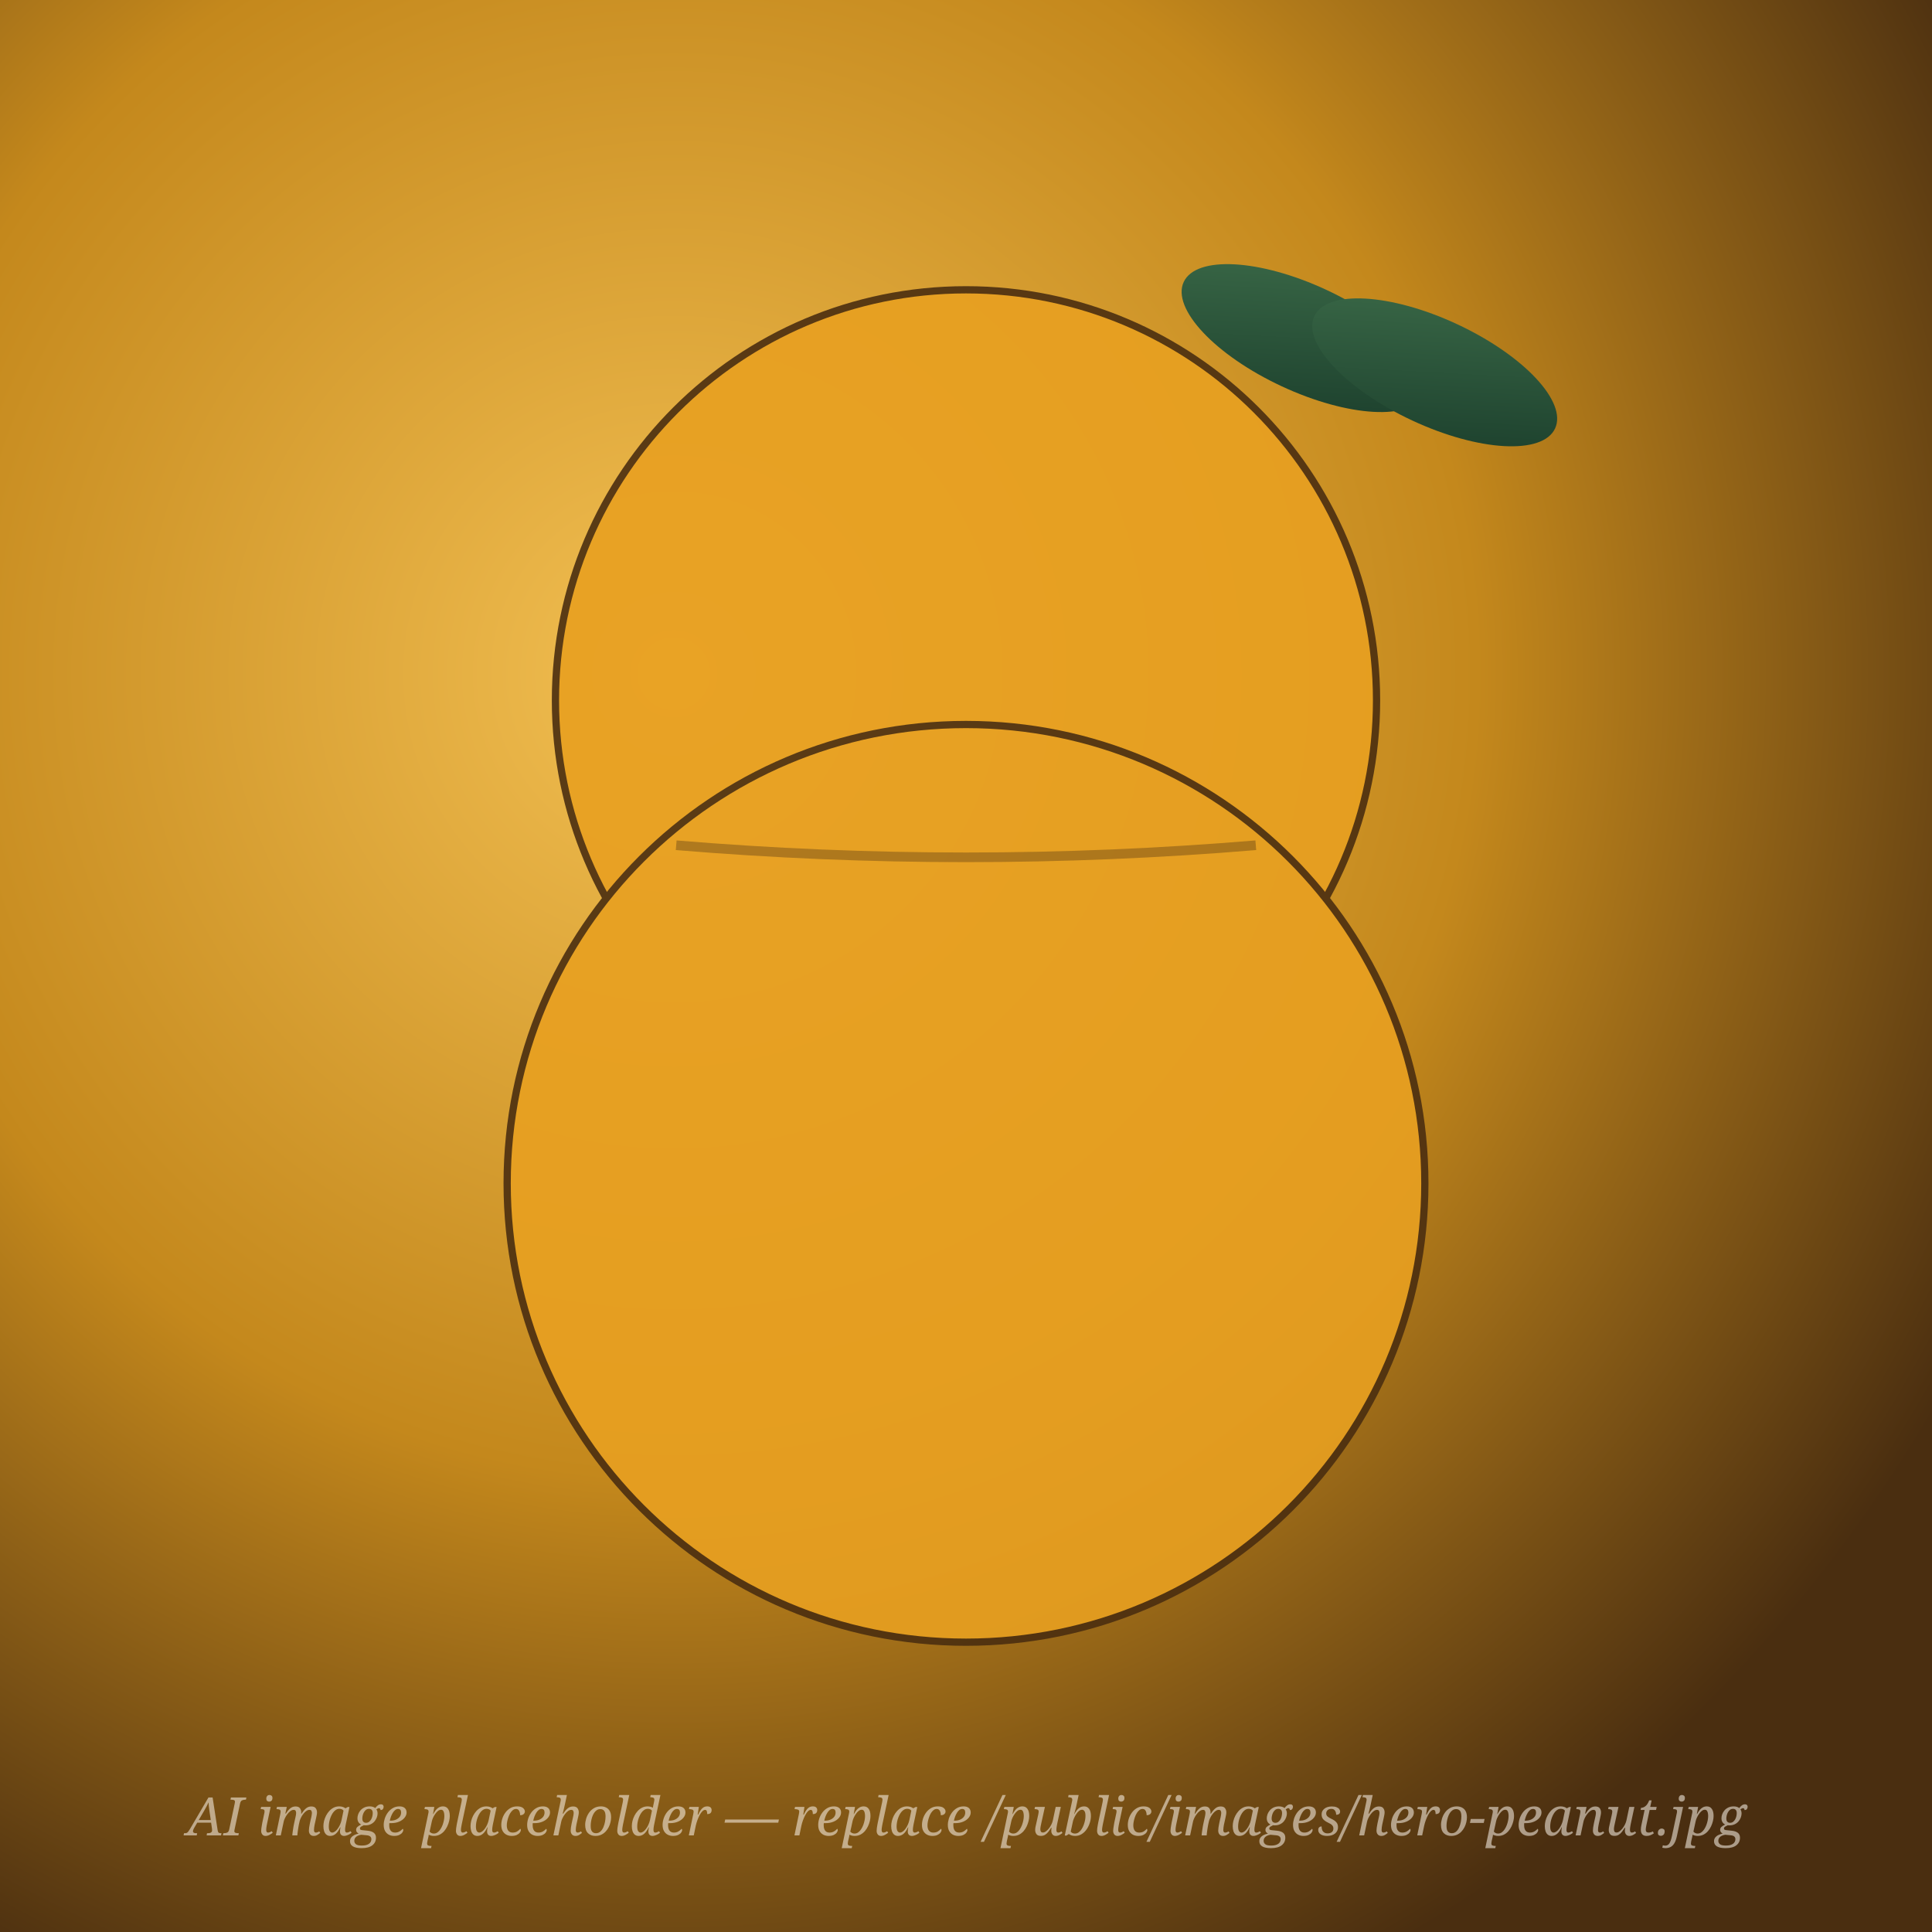
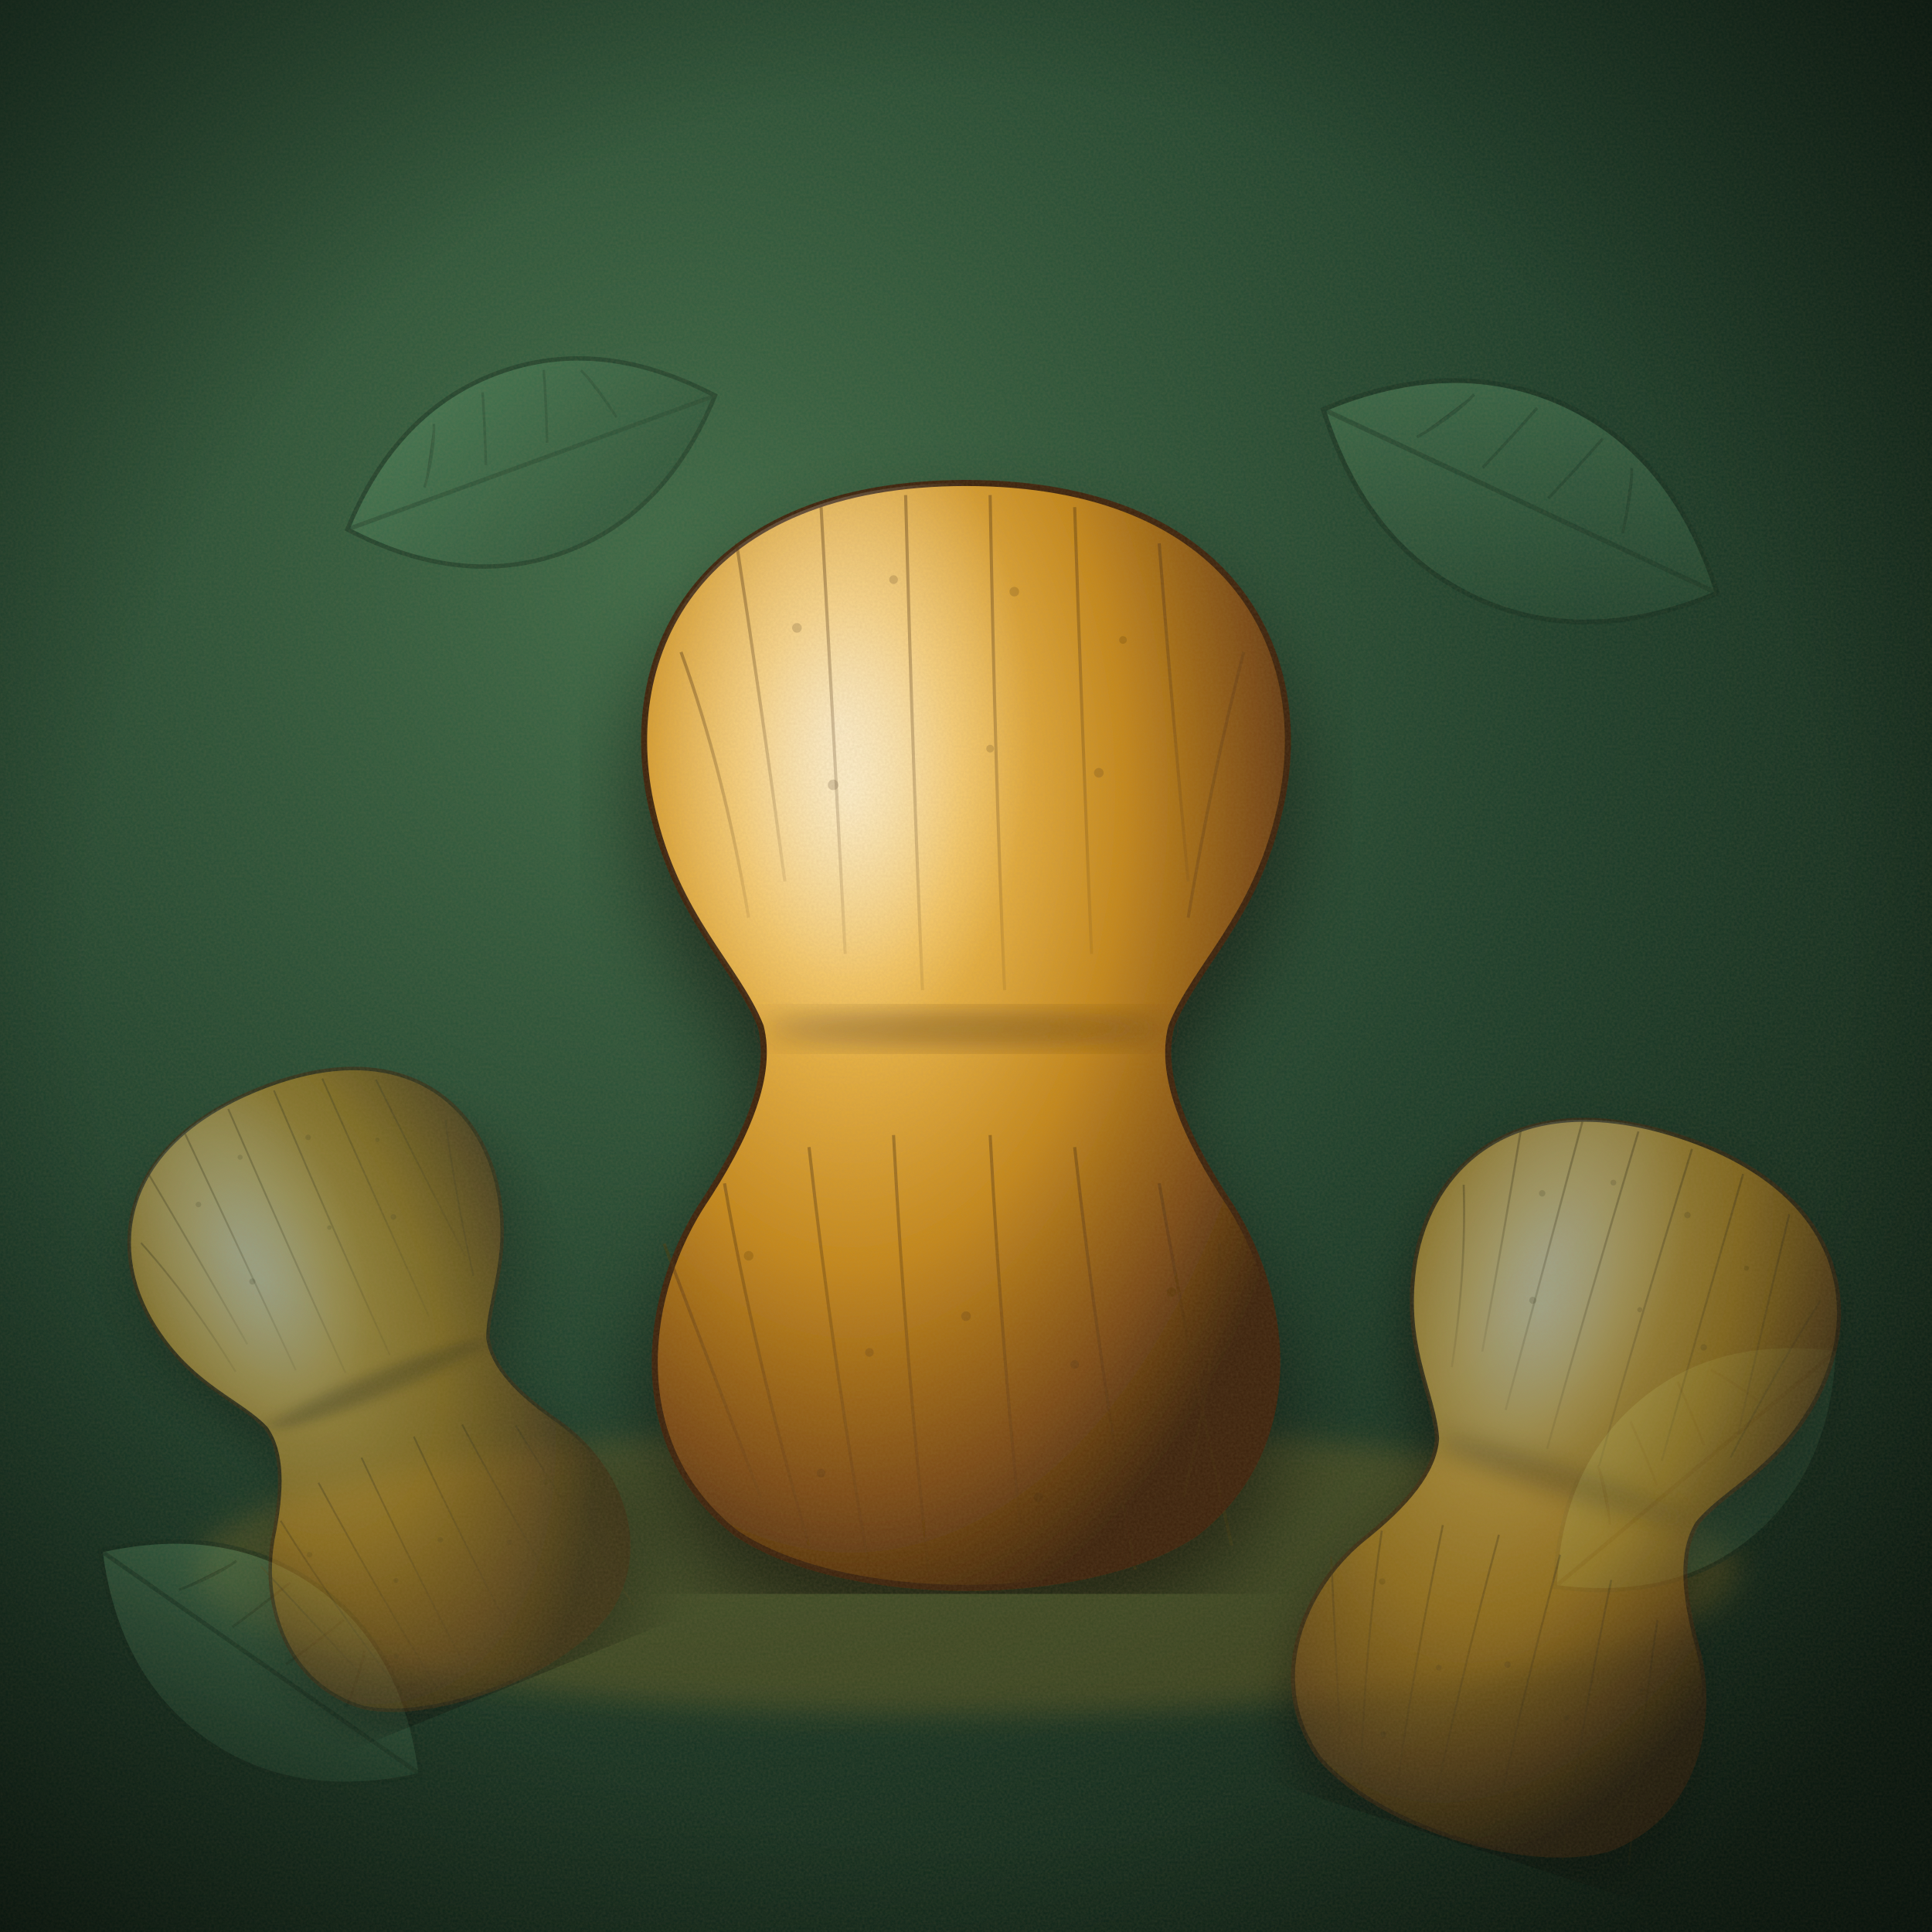
<svg xmlns="http://www.w3.org/2000/svg" viewBox="0 0 800 800" preserveAspectRatio="xMidYMid slice">
  <defs>
-     <radialGradient id="g" cx="35%" cy="35%" r="75%">
-       <stop offset="0%" stop-color="#f2bf52" />
+     <radialGradient id="bgGrad" cx="35%" cy="30%" r="85%">
+       <stop offset="0%" stop-color="#3b6a48" />
+       <stop offset="55%" stop-color="#1a3d2b" />
+       <stop offset="100%" stop-color="#0a1e14" />
+     </radialGradient>
+     <radialGradient id="shell" cx="32%" cy="28%" r="78%">
+       <stop offset="0%" stop-color="#fde2a0" />
+       <stop offset="22%" stop-color="#f2bf52" />
      <stop offset="55%" stop-color="#c4881c" />
-       <stop offset="100%" stop-color="#4a2e10" />
+       <stop offset="82%" stop-color="#7a4a14" />
+       <stop offset="100%" stop-color="#3a230d" />
    </radialGradient>
-     <linearGradient id="leaf" x1="0" y1="0" x2="1" y2="1">
-       <stop offset="0%" stop-color="#3b6a48" />
+     <radialGradient id="shellHi" cx="30%" cy="22%" r="55%">
+       <stop offset="0%" stop-color="#ffffff" stop-opacity="0.55" />
+       <stop offset="55%" stop-color="#ffffff" stop-opacity="0" />
+     </radialGradient>
+     <linearGradient id="ridge" x1="0" y1="0" x2="1" y2="1">
+       <stop offset="0%" stop-color="#4a2e10" stop-opacity="0.55" />
+       <stop offset="100%" stop-color="#4a2e10" stop-opacity="0.15" />
+     </linearGradient>
+     <linearGradient id="leafGrad" x1="0" y1="0" x2="1" y2="1">
+       <stop offset="0%" stop-color="#5e9e6f" />
      <stop offset="100%" stop-color="#1a3d2b" />
    </linearGradient>
+     <filter id="grain" x="0" y="0" width="100%" height="100%">
+       <feTurbulence type="fractalNoise" baseFrequency="0.95" numOctaves="2" seed="3" />
+       <feColorMatrix values="0 0 0 0 0.4  0 0 0 0 0.25  0 0 0 0 0.1  0 0 0 0.32 0" />
+       <feComposite in2="SourceGraphic" operator="in" />
+     </filter>
+     <filter id="softShadow" x="-30%" y="-30%" width="160%" height="160%">
+       <feGaussianBlur in="SourceAlpha" stdDeviation="18" />
+       <feOffset dx="0" dy="22" result="offsetblur" />
+       <feComponentTransfer>
+         <feFuncA type="linear" slope="0.55" />
+       </feComponentTransfer>
+       <feMerge>
+         <feMergeNode />
+         <feMergeNode in="SourceGraphic" />
+       </feMerge>
+     </filter>
+     <filter id="innerShade">
+       <feGaussianBlur stdDeviation="6" />
+     </filter>
+     <symbol id="peanut" viewBox="-160 -240 320 480">
+       <g filter="url(#softShadow)">
+         <path d="           M 0 -220           C 110 -220, 145 -150, 130 -85           C 120 -40, 95 -20, 85 5           C 80 25, 90 50, 110 80           C 135 120, 140 180, 95 215           C 50 245, -50 245, -95 215           C -140 180, -135 120, -110 80           C -90 50, -80 25, -85 5           C -95 -20, -120 -40, -130 -85           C -145 -150, -110 -220, 0 -220 Z" fill="url(#shell)" stroke="#3a230d" stroke-width="2.5" />
+         <path d="           M 0 -220           C 110 -220, 145 -150, 130 -85           C 120 -40, 95 -20, 85 5           C 80 25, 90 50, 110 80           C 135 120, 140 180, 95 215           C 50 245, -50 245, -95 215           C -140 180, -135 120, -110 80           C -90 50, -80 25, -85 5           C -95 -20, -120 -40, -130 -85           C -145 -150, -110 -220, 0 -220 Z" fill="url(#shellHi)" />
+         <path d="M -85 5 C -55 -5, 55 -5, 85 5 C 78 18, -78 18, -85 5 Z" fill="#3a230d" opacity="0.35" filter="url(#innerShade)" />
+         <g stroke="url(#ridge)" stroke-width="1.3" fill="none" opacity="0.7">
+           <path d="M -118 -150 Q -100 -100 -90 -40" />
+           <path d="M -95 -195 Q -85 -130 -75 -55" />
+           <path d="M -60 -210 Q -55 -120 -50 -25" />
+           <path d="M -25 -215 Q -22 -100 -18 -10" />
+           <path d="M  10 -215 Q  12 -100 16 -10" />
+           <path d="M  45 -210 Q  48 -120 52 -25" />
+           <path d="M  80 -195 Q  85 -130 92 -55" />
+           <path d="M 115 -150 Q 102 -100 92 -40" />
+           <path d="M -125 95 Q -108 140 -85 200" />
+           <path d="M -100 70 Q -88 140 -65 220" />
+           <path d="M -65 55 Q -55 145 -40 230" />
+           <path d="M -30 50 Q -25 145 -15 235" />
+           <path d="M  10 50 Q  15 145 25 235" />
+           <path d="M  45 55 Q  55 145 70 230" />
+           <path d="M  80 70 Q  92 140 110 220" />
+           <path d="M 105 95 Q 105 140 90 200" />
+         </g>
+         <g fill="#3a230d" opacity="0.18">
+           <circle cx="-70" cy="-160" r="2" />
+           <circle cx="-30" cy="-180" r="1.8" />
+           <circle cx="20" cy="-175" r="2" />
+           <circle cx="65" cy="-155" r="1.6" />
+           <circle cx="-55" cy="-95" r="2.2" />
+           <circle cx="10" cy="-110" r="1.6" />
+           <circle cx="55" cy="-100" r="2" />
+           <circle cx="-90" cy="100" r="2" />
+           <circle cx="-40" cy="140" r="1.8" />
+           <circle cx="0" cy="125" r="2" />
+           <circle cx="45" cy="145" r="1.8" />
+           <circle cx="85" cy="115" r="2" />
+           <circle cx="-60" cy="190" r="1.8" />
+           <circle cx="30" cy="200" r="2" />
+         </g>
+       </g>
+     </symbol>
+     <symbol id="leaf" viewBox="-50 -25 100 50">
+       <path d="M -45 0 Q -25 -22 0 -22 Q 25 -22 45 0 Q 25 22 0 22 Q -25 22 -45 0 Z" fill="url(#leafGrad)" stroke="#0f2a1c" stroke-width="1" />
+       <path d="M -45 0 L 45 0" stroke="#0f2a1c" stroke-width="1" opacity="0.5" />
+       <g stroke="#0f2a1c" stroke-width="0.6" opacity="0.4">
+         <path d="M -25 -3 Q -20 -10 -18 -16" />
+         <path d="M -10 -3 Q -7 -12 -5 -19" />
+         <path d="M  5 -3 Q  8 -12 10 -19" />
+         <path d="M  22 -3 Q  20 -12 18 -16" />
+       </g>
+     </symbol>
  </defs>
-   <rect width="800" height="800" fill="url(#g)" />
-   <g opacity="0.9">
-     <ellipse cx="400" cy="290" rx="170" ry="170" fill="#e8a020" stroke="#4a2e10" stroke-width="3" />
-     <ellipse cx="400" cy="490" rx="190" ry="190" fill="#e8a020" stroke="#4a2e10" stroke-width="3" />
-     <path d="M 280 350 Q 400 360 520 350" fill="none" stroke="#4a2e10" stroke-width="4" opacity="0.4" />
+   <rect width="800" height="800" fill="url(#bgGrad)" />
+   <ellipse cx="400" cy="650" rx="320" ry="60" fill="#e8a020" opacity="0.18" filter="url(#innerShade)" />
+   <g opacity="0.45">
+     <use href="#leaf" x="120" y="180" width="180" height="90" transform="rotate(-20 120 180)" />
+     <use href="#leaf" x="560" y="120" width="200" height="100" transform="rotate(25 560 120)" />
+     <use href="#leaf" x="610" y="630" width="170" height="85" transform="rotate(-40 610 630)" />
+     <use href="#leaf" x="60" y="600" width="180" height="90" transform="rotate(35 60 600)" />
  </g>
-   <g transform="translate(540,140) rotate(25)" fill="url(#leaf)">
-     <ellipse cx="0" cy="0" rx="55" ry="22" />
-     <ellipse cx="55" cy="-10" rx="55" ry="22" />
+   <g opacity="0.6">
+     <use href="#peanut" x="540" y="450" width="220" height="320" transform="rotate(18 650 610)" />
  </g>
-   <text x="400" y="760" text-anchor="middle" font-family="Georgia,serif" font-size="22" fill="#fdf6ec" opacity="0.55" font-style="italic">AI image placeholder — replace /public/images/hero-peanut.jpg</text>
+   <g opacity="0.55">
+     <use href="#peanut" x="60" y="430" width="190" height="280" transform="rotate(-22 155 570)" />
+   </g>
+   <g>
+     <use href="#peanut" x="240" y="180" width="320" height="480" />
+   </g>
+   <rect width="800" height="800" filter="url(#grain)" opacity="0.55" />
+   <radialGradient id="vig" cx="50%" cy="50%" r="75%">
+     <stop offset="60%" stop-color="#000" stop-opacity="0" />
+     <stop offset="100%" stop-color="#000" stop-opacity="0.5" />
+   </radialGradient>
+   <rect width="800" height="800" fill="url(#vig)" />
</svg>
